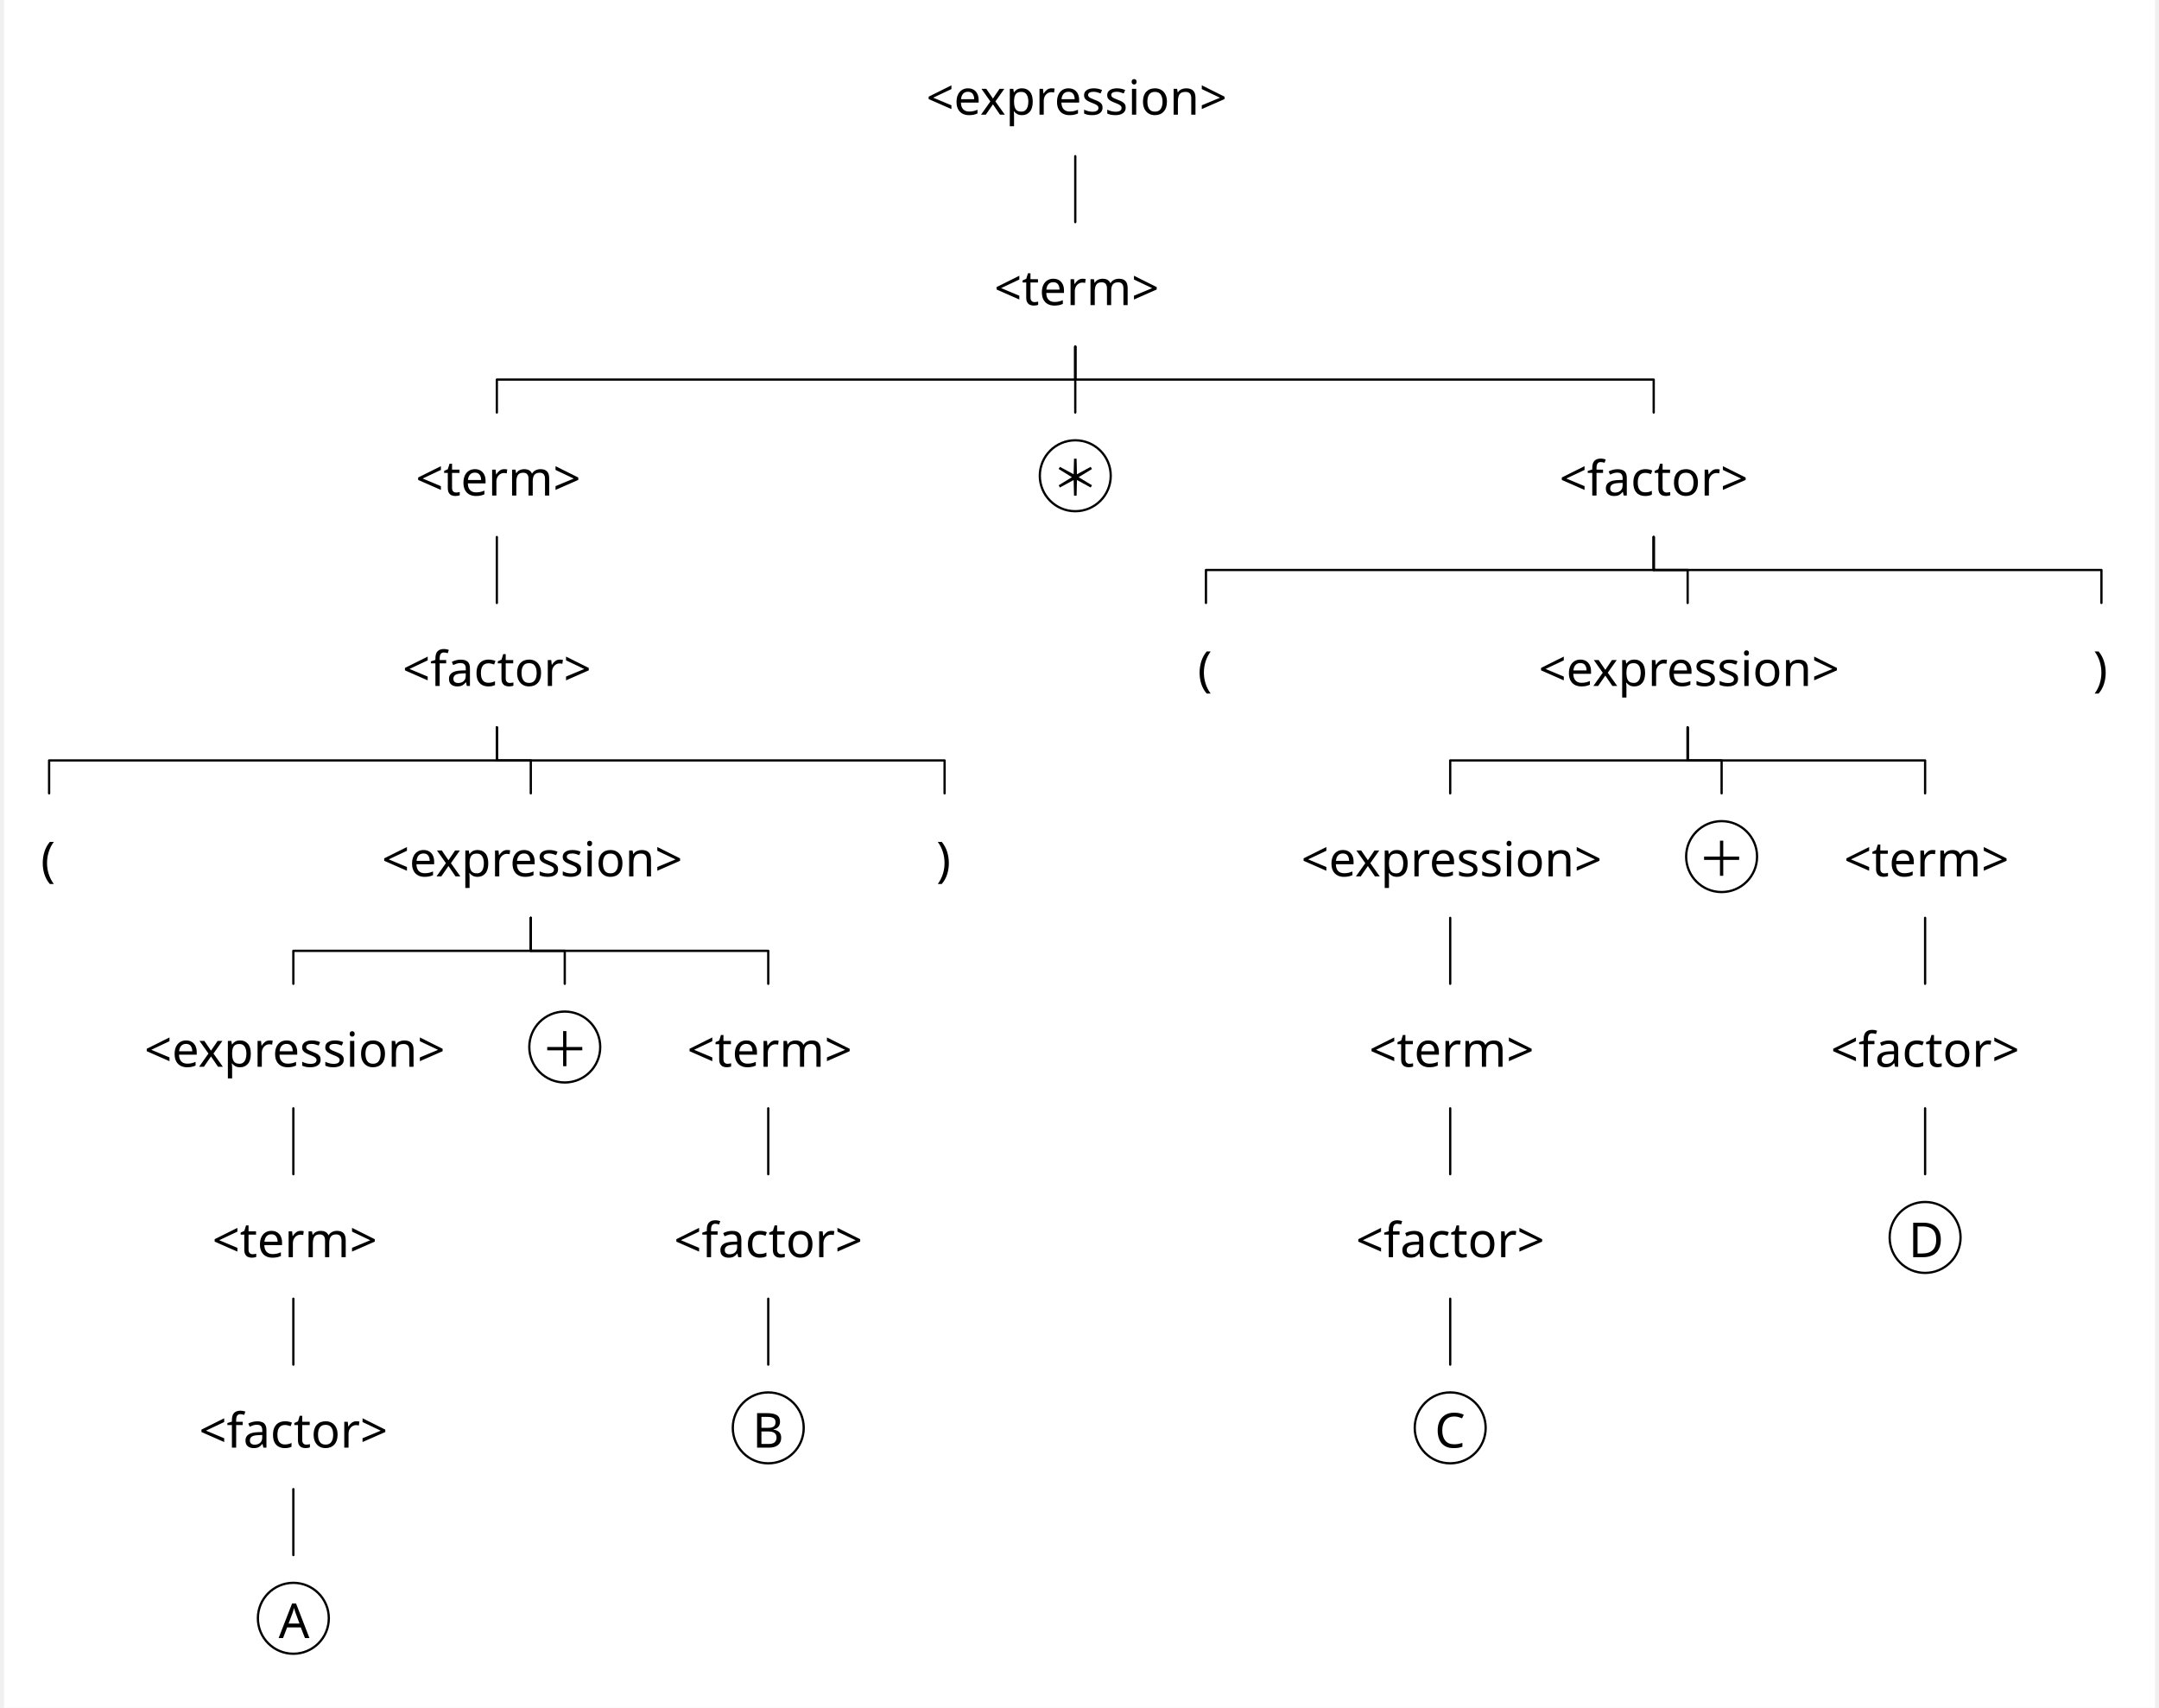
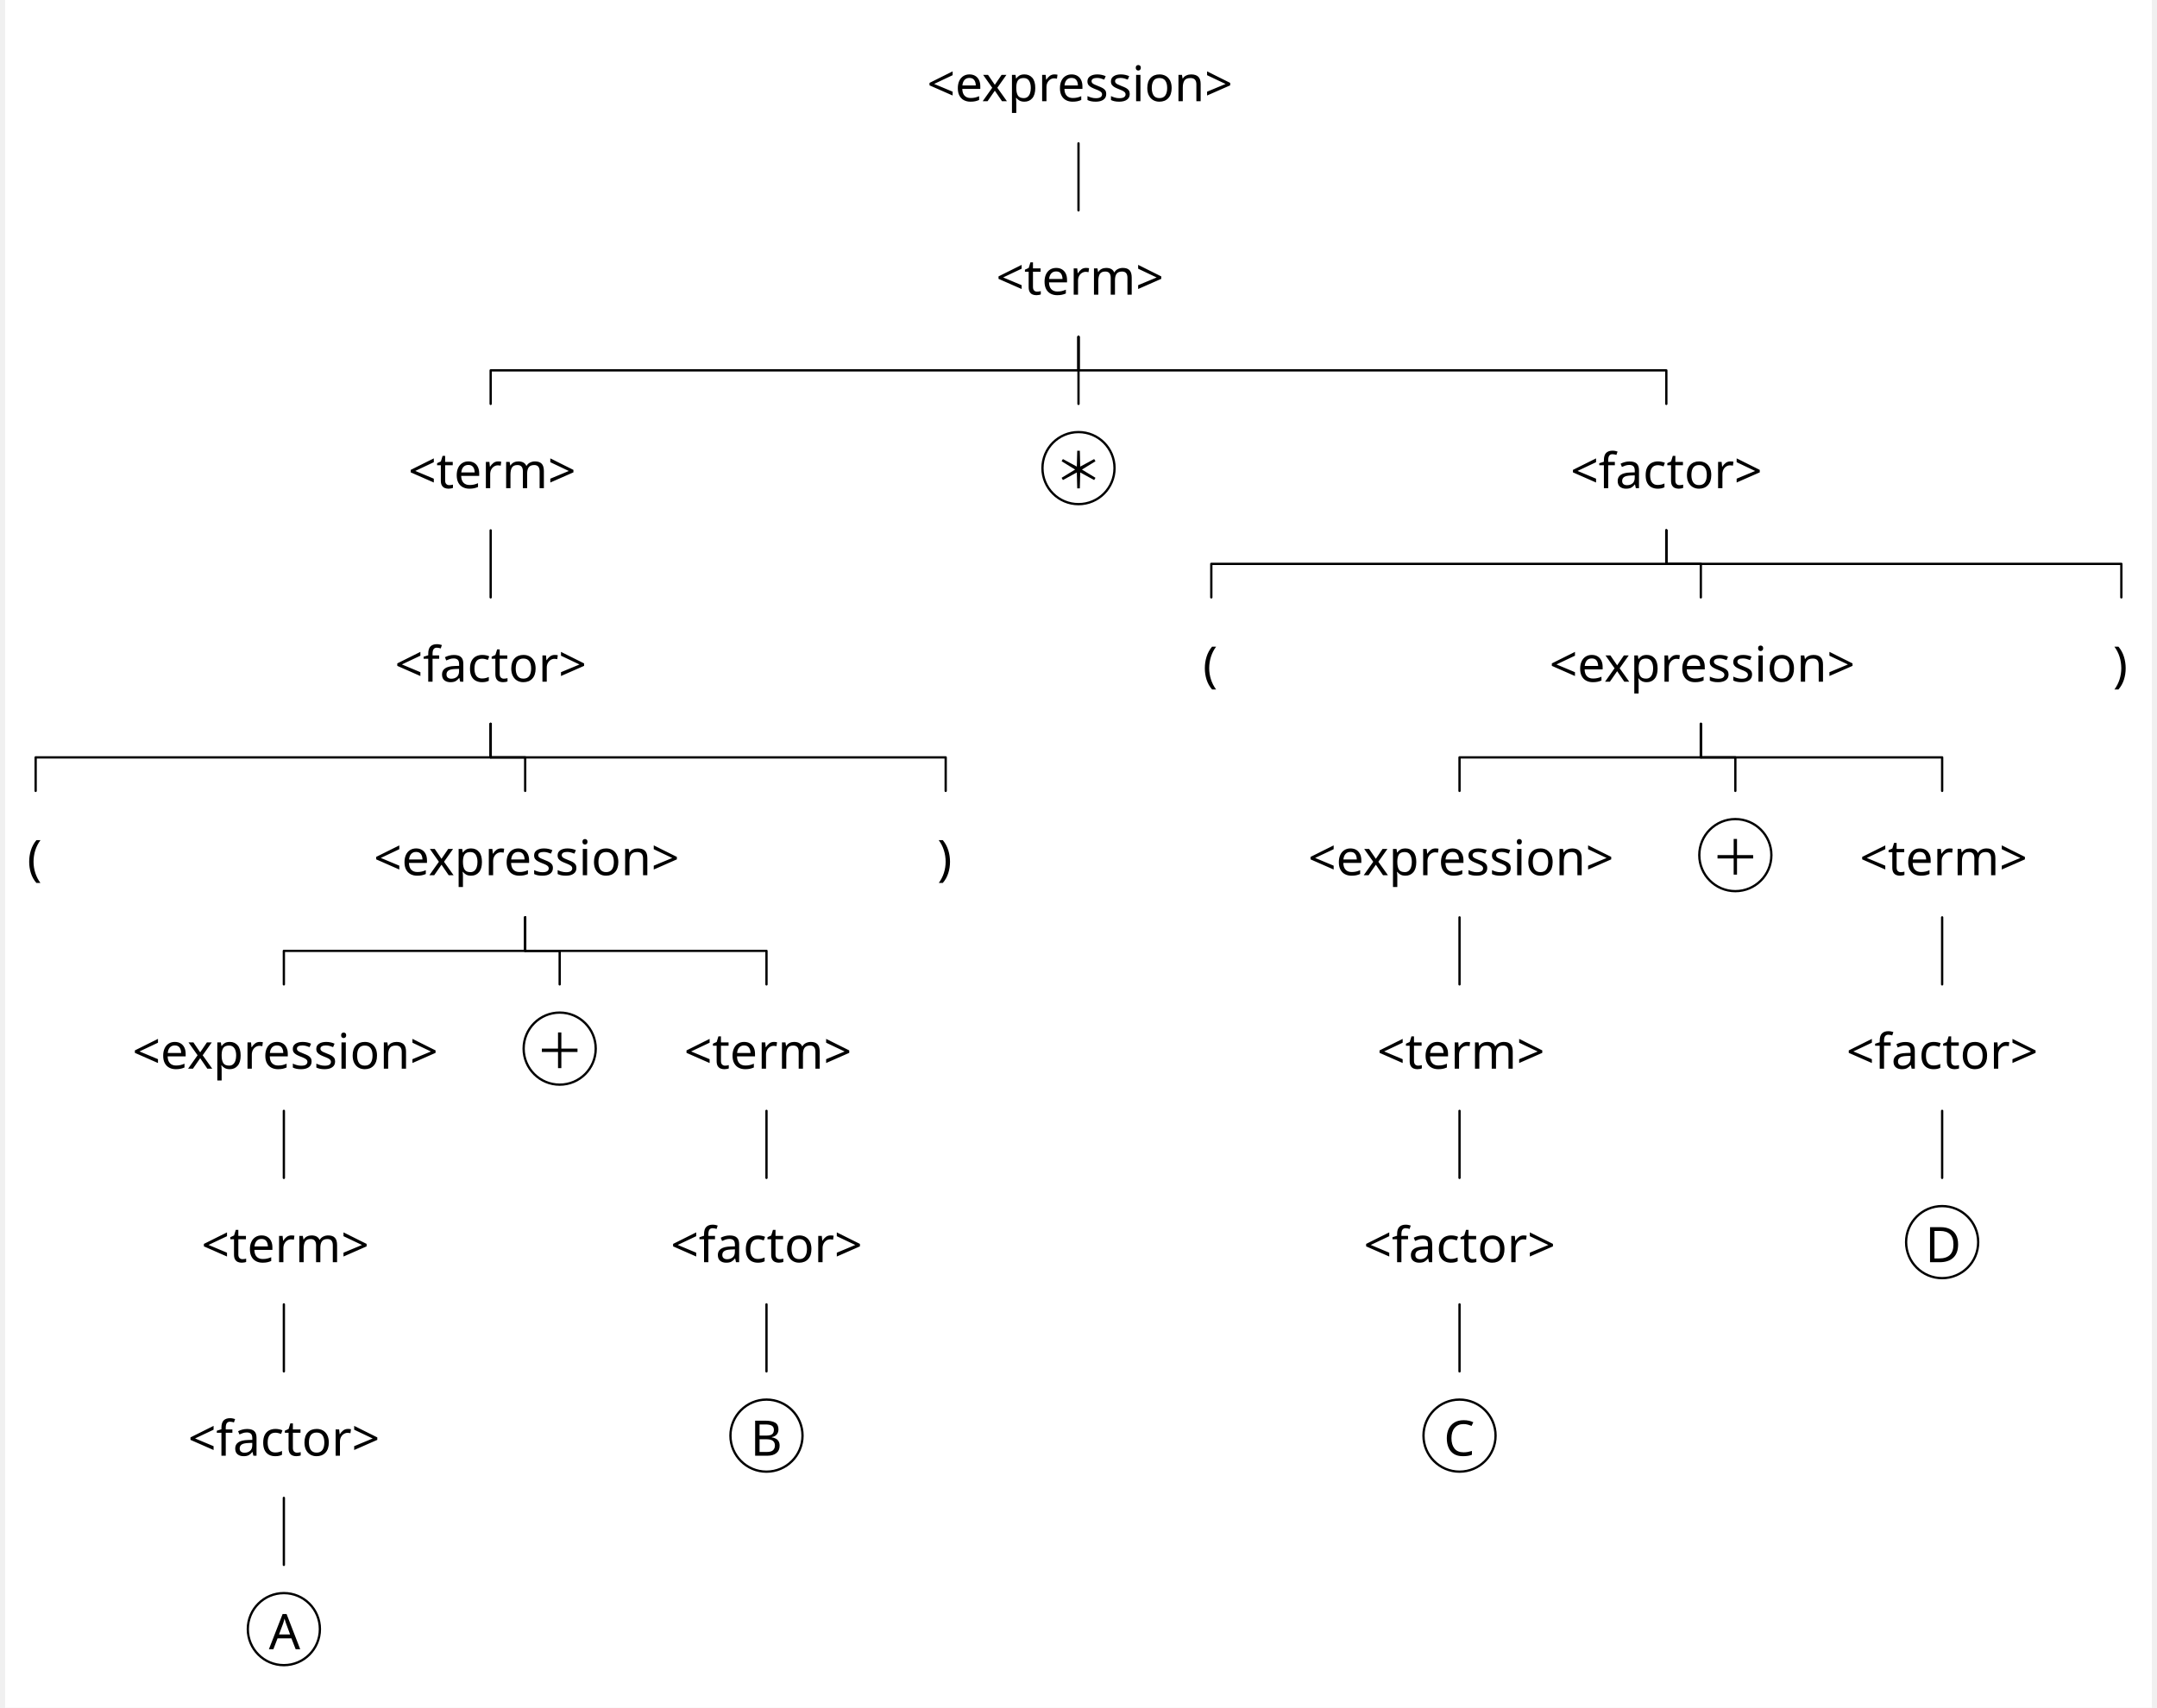
- <svg xmlns="http://www.w3.org/2000/svg" width="2810.8" height="2223.6" viewBox="-20, -20, 2850.8, 2263.6" version="1.1">
+ <svg xmlns="http://www.w3.org/2000/svg" width="2785.2" height="2205.6" viewBox="0, 0, 2799.6, 2227.6" version="1.1">
  <defs>
    <marker id="arrow" markerUnits="userSpaceOnUse" viewBox="0 0 10 10" refX="10" refY="5" markerWidth="28.8" markerHeight="28.8" orient="auto">
      <path d="M 0 0 L 10 5 L 0 10" fill="black" />
    </marker>
    <marker id="arrowBackward" markerUnits="userSpaceOnUse" viewBox="0 0 10 10" refX="5" refY="5" markerWidth="28.8" markerHeight="28.8" orient="auto">
      <path d="M 0 0 L 10 5 L 0 10 z" fill="black" />
    </marker>
    <marker id="arrowForward" markerUnits="userSpaceOnUse" viewBox="0 0 10 10" refX="5" refY="5" markerWidth="28.8" markerHeight="28.8" orient="auto">
      <path d="M 10 0 L 0 5 L 10 10 z" fill="black" />
    </marker>
    <marker id="arrowBothways" markerUnits="userSpaceOnUse" viewBox="0 0 30 10" refX="15" refY="5" markerWidth="86.4" markerHeight="28.8" orient="auto">
      <path d="M 0 5 L 10 0 L 10 5 L 20 5 L 20 0 L 30 5 L 20 10 L 20 5 L 10 5 L 10 10 z" fill="black" />
    </marker>
    <pattern id="hatchBlack" x="10" y="10" width="10" height="10" patternUnits="userSpaceOnUse" patternTransform="rotate(45)">
      <line x1="0" y="0" x2="0" y2="10" stroke="black" stroke-width="4" />
    </pattern>
    <pattern id="hatchForNode" x="10" y="10" width="10" height="10" patternUnits="userSpaceOnUse" patternTransform="rotate(45)">
      <line x1="0" y="0" x2="0" y2="10" stroke="black" stroke-width="4" />
    </pattern>
    <pattern id="hatchForLeaf" x="10" y="10" width="10" height="10" patternUnits="userSpaceOnUse" patternTransform="rotate(45)">
      <line x1="0" y="0" x2="0" y2="10" stroke="black" stroke-width="4" />
    </pattern>
  </defs>
-   <rect x="-20" y="-20" width="2850.8" height="2263.6" stroke="none" fill="white" />"
+   <rect x="0" y="0" width="2799.6" height="2227.6" stroke="none" fill="white" />"
<text white-space="pre" alignment-baseline="text-top" style="fill: black; font-size: 64px;" x="1202.3" y="132.0">
    <tspan x="1202.3" y="132.0" style="" text-decoration="" font-family="'Noto Sans Mono SemiCondensed', 'Noto Sans JP', OpenMoji, 'OpenMoji Color', 'OpenMoji Black', sans-serif">&lt;expression&gt;</tspan>
  </text>
  <text white-space="pre" alignment-baseline="text-top" style="fill: black; font-size: 64px;" x="1292.3" y="384.4">
    <tspan x="1292.3" y="384.4" style="" text-decoration="" font-family="'Noto Sans Mono SemiCondensed', 'Noto Sans JP', OpenMoji, 'OpenMoji Color', 'OpenMoji Black', sans-serif">&lt;term&gt;</tspan>
  </text>
  <text white-space="pre" alignment-baseline="text-top" style="fill: black; font-size: 64px;" x="525.7" y="636.8">
    <tspan x="525.7" y="636.8" style="" text-decoration="" font-family="'Noto Sans Mono SemiCondensed', 'Noto Sans JP', OpenMoji, 'OpenMoji Color', 'OpenMoji Black', sans-serif">&lt;term&gt;</tspan>
  </text>
  <text white-space="pre" alignment-baseline="text-top" style="fill: black; font-size: 64px;" x="508.2" y="889.2">
    <tspan x="508.2" y="889.2" style="" text-decoration="" font-family="'Noto Sans Mono SemiCondensed', 'Noto Sans JP', OpenMoji, 'OpenMoji Color', 'OpenMoji Black', sans-serif">&lt;factor&gt;</tspan>
  </text>
  <text white-space="pre" alignment-baseline="text-top" style="fill: black; font-size: 64px;" x="28.8" y="1141.6">
    <tspan x="28.8" y="1141.6" style="" text-decoration="" font-family="'Noto Sans Mono SemiCondensed', 'Noto Sans JP', OpenMoji, 'OpenMoji Color', 'OpenMoji Black', sans-serif">(</tspan>
  </text>
  <text white-space="pre" alignment-baseline="text-top" style="fill: black; font-size: 64px;" x="480.7" y="1141.6">
    <tspan x="480.7" y="1141.6" style="" text-decoration="" font-family="'Noto Sans Mono SemiCondensed', 'Noto Sans JP', OpenMoji, 'OpenMoji Color', 'OpenMoji Black', sans-serif">&lt;expression&gt;</tspan>
  </text>
  <text white-space="pre" alignment-baseline="text-top" style="fill: black; font-size: 64px;" x="166" y="1394.0">
    <tspan x="166" y="1394.0" style="" text-decoration="" font-family="'Noto Sans Mono SemiCondensed', 'Noto Sans JP', OpenMoji, 'OpenMoji Color', 'OpenMoji Black', sans-serif">&lt;expression&gt;</tspan>
  </text>
  <text white-space="pre" alignment-baseline="text-top" style="fill: black; font-size: 64px;" x="256" y="1646.4">
    <tspan x="256" y="1646.4" style="" text-decoration="" font-family="'Noto Sans Mono SemiCondensed', 'Noto Sans JP', OpenMoji, 'OpenMoji Color', 'OpenMoji Black', sans-serif">&lt;term&gt;</tspan>
  </text>
  <text white-space="pre" alignment-baseline="text-top" style="fill: black; font-size: 64px;" x="238.5" y="1898.8">
    <tspan x="238.5" y="1898.8" style="" text-decoration="" font-family="'Noto Sans Mono SemiCondensed', 'Noto Sans JP', OpenMoji, 'OpenMoji Color', 'OpenMoji Black', sans-serif">&lt;factor&gt;</tspan>
  </text>
  <text white-space="pre" alignment-baseline="text-top" style="fill: black; font-size: 64px;" x="316.5" y="2151.2">
    <tspan x="344" y="2151.2" style="" text-decoration="" font-family="'Noto Sans Mono SemiCondensed', 'Noto Sans JP', OpenMoji, 'OpenMoji Color', 'OpenMoji Black', sans-serif">A</tspan>
  </text>
  <text white-space="pre" alignment-baseline="text-top" style="fill: black; font-size: 64px;" x="676.2" y="1394.0">
    <tspan x="691.2" y="1394.0" style="" text-decoration="" font-family="'Noto Sans Mono SemiCondensed', 'Noto Sans JP', OpenMoji, 'OpenMoji Color', 'OpenMoji Black', sans-serif">＋</tspan>
  </text>
  <text white-space="pre" alignment-baseline="text-top" style="fill: black; font-size: 64px;" x="885.4" y="1394.0">
    <tspan x="885.4" y="1394.0" style="" text-decoration="" font-family="'Noto Sans Mono SemiCondensed', 'Noto Sans JP', OpenMoji, 'OpenMoji Color', 'OpenMoji Black', sans-serif">&lt;term&gt;</tspan>
  </text>
  <text white-space="pre" alignment-baseline="text-top" style="fill: black; font-size: 64px;" x="867.9" y="1646.4">
    <tspan x="867.9" y="1646.4" style="" text-decoration="" font-family="'Noto Sans Mono SemiCondensed', 'Noto Sans JP', OpenMoji, 'OpenMoji Color', 'OpenMoji Black', sans-serif">&lt;factor&gt;</tspan>
  </text>
  <text white-space="pre" alignment-baseline="text-top" style="fill: black; font-size: 64px;" x="945.9" y="1898.8">
    <tspan x="971.9" y="1898.8" style="" text-decoration="" font-family="'Noto Sans Mono SemiCondensed', 'Noto Sans JP', OpenMoji, 'OpenMoji Color', 'OpenMoji Black', sans-serif">B</tspan>
  </text>
  <text white-space="pre" alignment-baseline="text-top" style="fill: black; font-size: 64px;" x="1215.6" y="1141.6">
    <tspan x="1215.6" y="1141.6" style="" text-decoration="" font-family="'Noto Sans Mono SemiCondensed', 'Noto Sans JP', OpenMoji, 'OpenMoji Color', 'OpenMoji Black', sans-serif">)</tspan>
  </text>
  <text white-space="pre" alignment-baseline="text-top" style="fill: black; font-size: 64px;" x="1352.8" y="636.8">
    <tspan x="1367.8" y="636.8" style="" text-decoration="" font-family="'Noto Sans Mono SemiCondensed', 'Noto Sans JP', OpenMoji, 'OpenMoji Color', 'OpenMoji Black', sans-serif">＊</tspan>
  </text>
  <text white-space="pre" alignment-baseline="text-top" style="fill: black; font-size: 64px;" x="2041.4" y="636.8">
    <tspan x="2041.4" y="636.8" style="" text-decoration="" font-family="'Noto Sans Mono SemiCondensed', 'Noto Sans JP', OpenMoji, 'OpenMoji Color', 'OpenMoji Black', sans-serif">&lt;factor&gt;</tspan>
  </text>
  <text white-space="pre" alignment-baseline="text-top" style="fill: black; font-size: 64px;" x="1562.0" y="889.2">
    <tspan x="1562.0" y="889.2" style="" text-decoration="" font-family="'Noto Sans Mono SemiCondensed', 'Noto Sans JP', OpenMoji, 'OpenMoji Color', 'OpenMoji Black', sans-serif">(</tspan>
  </text>
  <text white-space="pre" alignment-baseline="text-top" style="fill: black; font-size: 64px;" x="2013.9" y="889.2">
    <tspan x="2013.9" y="889.2" style="" text-decoration="" font-family="'Noto Sans Mono SemiCondensed', 'Noto Sans JP', OpenMoji, 'OpenMoji Color', 'OpenMoji Black', sans-serif">&lt;expression&gt;</tspan>
  </text>
  <text white-space="pre" alignment-baseline="text-top" style="fill: black; font-size: 64px;" x="1699.2" y="1141.6">
    <tspan x="1699.2" y="1141.6" style="" text-decoration="" font-family="'Noto Sans Mono SemiCondensed', 'Noto Sans JP', OpenMoji, 'OpenMoji Color', 'OpenMoji Black', sans-serif">&lt;expression&gt;</tspan>
  </text>
  <text white-space="pre" alignment-baseline="text-top" style="fill: black; font-size: 64px;" x="1789.2" y="1394.0">
    <tspan x="1789.2" y="1394.0" style="" text-decoration="" font-family="'Noto Sans Mono SemiCondensed', 'Noto Sans JP', OpenMoji, 'OpenMoji Color', 'OpenMoji Black', sans-serif">&lt;term&gt;</tspan>
  </text>
  <text white-space="pre" alignment-baseline="text-top" style="fill: black; font-size: 64px;" x="1771.7" y="1646.4">
    <tspan x="1771.7" y="1646.4" style="" text-decoration="" font-family="'Noto Sans Mono SemiCondensed', 'Noto Sans JP', OpenMoji, 'OpenMoji Color', 'OpenMoji Black', sans-serif">&lt;factor&gt;</tspan>
  </text>
  <text white-space="pre" alignment-baseline="text-top" style="fill: black; font-size: 64px;" x="1849.7" y="1898.8">
    <tspan x="1876.2" y="1898.8" style="" text-decoration="" font-family="'Noto Sans Mono SemiCondensed', 'Noto Sans JP', OpenMoji, 'OpenMoji Color', 'OpenMoji Black', sans-serif">C</tspan>
  </text>
  <text white-space="pre" alignment-baseline="text-top" style="fill: black; font-size: 64px;" x="2209.4" y="1141.6">
    <tspan x="2224.4" y="1141.6" style="" text-decoration="" font-family="'Noto Sans Mono SemiCondensed', 'Noto Sans JP', OpenMoji, 'OpenMoji Color', 'OpenMoji Black', sans-serif">＋</tspan>
  </text>
  <text white-space="pre" alignment-baseline="text-top" style="fill: black; font-size: 64px;" x="2418.6" y="1141.6">
    <tspan x="2418.6" y="1141.6" style="" text-decoration="" font-family="'Noto Sans Mono SemiCondensed', 'Noto Sans JP', OpenMoji, 'OpenMoji Color', 'OpenMoji Black', sans-serif">&lt;term&gt;</tspan>
  </text>
  <text white-space="pre" alignment-baseline="text-top" style="fill: black; font-size: 64px;" x="2401.1" y="1394.0">
    <tspan x="2401.1" y="1394.0" style="" text-decoration="" font-family="'Noto Sans Mono SemiCondensed', 'Noto Sans JP', OpenMoji, 'OpenMoji Color', 'OpenMoji Black', sans-serif">&lt;factor&gt;</tspan>
  </text>
  <text white-space="pre" alignment-baseline="text-top" style="fill: black; font-size: 64px;" x="2479.1" y="1646.4">
    <tspan x="2504.1" y="1646.4" style="" text-decoration="" font-family="'Noto Sans Mono SemiCondensed', 'Noto Sans JP', OpenMoji, 'OpenMoji Color', 'OpenMoji Black', sans-serif">D</tspan>
  </text>
  <text white-space="pre" alignment-baseline="text-top" style="fill: black; font-size: 64px;" x="2748.8" y="889.2">
    <tspan x="2748.8" y="889.2" style="" text-decoration="" font-family="'Noto Sans Mono SemiCondensed', 'Noto Sans JP', OpenMoji, 'OpenMoji Color', 'OpenMoji Black', sans-serif">)</tspan>
  </text>
  <polyline style="stroke:black; stroke-width:3; fill:none; stroke-linejoin:round; stroke-linecap:round;" points="1399.8 274.4 1399.8 230.7 1399.8 230.7 1399.8 187.0" />
  <polyline style="stroke:black; stroke-width:3; fill:none; stroke-linejoin:round; stroke-linecap:round;" points="633.2 526.8 633.2 483.1 1399.8 483.1 1399.8 439.4" />
  <polyline style="stroke:black; stroke-width:3; fill:none; stroke-linejoin:round; stroke-linecap:round;" points="1399.8 526.8 1399.8 483.1 1399.8 483.1 1399.8 439.4" />
  <polyline style="stroke:black; stroke-width:3; fill:none; stroke-linejoin:round; stroke-linecap:round;" points="2166.4 526.8 2166.4 483.1 1399.8 483.1 1399.8 439.4" />
  <polyline style="stroke:black; stroke-width:3; fill:none; stroke-linejoin:round; stroke-linecap:round;" points="633.2 779.2 633.2 735.5 633.2 735.5 633.2 691.8" />
  <polyline style="stroke:black; stroke-width:3; fill:none; stroke-linejoin:round; stroke-linecap:round;" points="39.8 1031.6 39.8 987.9 633.2 987.9 633.2 944.2" />
  <polyline style="stroke:black; stroke-width:3; fill:none; stroke-linejoin:round; stroke-linecap:round;" points="678.2 1031.6 678.2 987.9 633.2 987.9 633.2 944.2" />
  <polyline style="stroke:black; stroke-width:3; fill:none; stroke-linejoin:round; stroke-linecap:round;" points="1226.6 1031.6 1226.6 987.9 633.2 987.9 633.2 944.2" />
  <polyline style="stroke:black; stroke-width:3; fill:none; stroke-linejoin:round; stroke-linecap:round;" points="363.5 1284.0 363.5 1240.3 678.2 1240.3 678.2 1196.6" />
  <polyline style="stroke:black; stroke-width:3; fill:none; stroke-linejoin:round; stroke-linecap:round;" points="723.2 1284.0 723.2 1240.3 678.2 1240.3 678.2 1196.6" />
  <polyline style="stroke:black; stroke-width:3; fill:none; stroke-linejoin:round; stroke-linecap:round;" points="992.9 1284.0 992.9 1240.3 678.2 1240.3 678.2 1196.6" />
  <polyline style="stroke:black; stroke-width:3; fill:none; stroke-linejoin:round; stroke-linecap:round;" points="363.5 1536.4 363.5 1492.7 363.5 1492.7 363.5 1449.0" />
  <polyline style="stroke:black; stroke-width:3; fill:none; stroke-linejoin:round; stroke-linecap:round;" points="363.5 1788.8 363.5 1745.1 363.5 1745.1 363.5 1701.4" />
  <polyline style="stroke:black; stroke-width:3; fill:none; stroke-linejoin:round; stroke-linecap:round;" points="363.5 2041.2 363.5 1997.5 363.5 1997.5 363.5 1953.8" />
  <polyline style="stroke:black; stroke-width:3; fill:none; stroke-linejoin:round; stroke-linecap:round;" points="992.9 1536.4 992.9 1492.7 992.9 1492.7 992.9 1449.0" />
  <polyline style="stroke:black; stroke-width:3; fill:none; stroke-linejoin:round; stroke-linecap:round;" points="992.9 1788.8 992.9 1745.1 992.9 1745.1 992.9 1701.4" />
  <polyline style="stroke:black; stroke-width:3; fill:none; stroke-linejoin:round; stroke-linecap:round;" points="1573.0 779.2 1573.0 735.5 2166.4 735.5 2166.4 691.8" />
  <polyline style="stroke:black; stroke-width:3; fill:none; stroke-linejoin:round; stroke-linecap:round;" points="2211.4 779.2 2211.4 735.5 2166.4 735.5 2166.4 691.8" />
  <polyline style="stroke:black; stroke-width:3; fill:none; stroke-linejoin:round; stroke-linecap:round;" points="2759.8 779.2 2759.8 735.5 2166.4 735.5 2166.4 691.8" />
  <polyline style="stroke:black; stroke-width:3; fill:none; stroke-linejoin:round; stroke-linecap:round;" points="1896.7 1031.6 1896.7 987.9 2211.4 987.9 2211.4 944.2" />
  <polyline style="stroke:black; stroke-width:3; fill:none; stroke-linejoin:round; stroke-linecap:round;" points="2256.4 1031.6 2256.4 987.9 2211.4 987.9 2211.4 944.2" />
  <polyline style="stroke:black; stroke-width:3; fill:none; stroke-linejoin:round; stroke-linecap:round;" points="2526.1 1031.6 2526.1 987.9 2211.4 987.9 2211.4 944.2" />
  <polyline style="stroke:black; stroke-width:3; fill:none; stroke-linejoin:round; stroke-linecap:round;" points="1896.7 1284.0 1896.7 1240.3 1896.7 1240.3 1896.7 1196.6" />
  <polyline style="stroke:black; stroke-width:3; fill:none; stroke-linejoin:round; stroke-linecap:round;" points="1896.7 1536.4 1896.7 1492.7 1896.7 1492.7 1896.7 1449.0" />
  <polyline style="stroke:black; stroke-width:3; fill:none; stroke-linejoin:round; stroke-linecap:round;" points="1896.7 1788.8 1896.7 1745.1 1896.7 1745.1 1896.7 1701.4" />
  <polyline style="stroke:black; stroke-width:3; fill:none; stroke-linejoin:round; stroke-linecap:round;" points="2526.1 1284.0 2526.1 1240.3 2526.1 1240.3 2526.1 1196.6" />
  <polyline style="stroke:black; stroke-width:3; fill:none; stroke-linejoin:round; stroke-linecap:round;" points="2526.1 1536.4 2526.1 1492.7 2526.1 1492.7 2526.1 1449.0" />
  <rect style="stroke: black; stroke-width:3;" x="316.5" y="2078" rx="47.0" ry="47.0" width="94.0" height="94.0" fill="none" />
  <rect style="stroke: black; stroke-width:3;" x="676.2" y="1320.8" rx="47.0" ry="47.0" width="94.0" height="94.0" fill="none" />
  <rect style="stroke: black; stroke-width:3;" x="945.9" y="1825.6" rx="47.0" ry="47.0" width="94.0" height="94.0" fill="none" />
  <rect style="stroke: black; stroke-width:3;" x="1352.8" y="563.6" rx="47.0" ry="47.0" width="94.0" height="94.0" fill="none" />
  <rect style="stroke: black; stroke-width:3;" x="1849.7" y="1825.6" rx="47.0" ry="47.0" width="94.0" height="94.0" fill="none" />
  <rect style="stroke: black; stroke-width:3;" x="2209.4" y="1068.4" rx="47.0" ry="47.0" width="94.0" height="94.0" fill="none" />
  <rect style="stroke: black; stroke-width:3;" x="2479.1" y="1573.2" rx="47.0" ry="47.0" width="94.0" height="94.0" fill="none" />
</svg>
